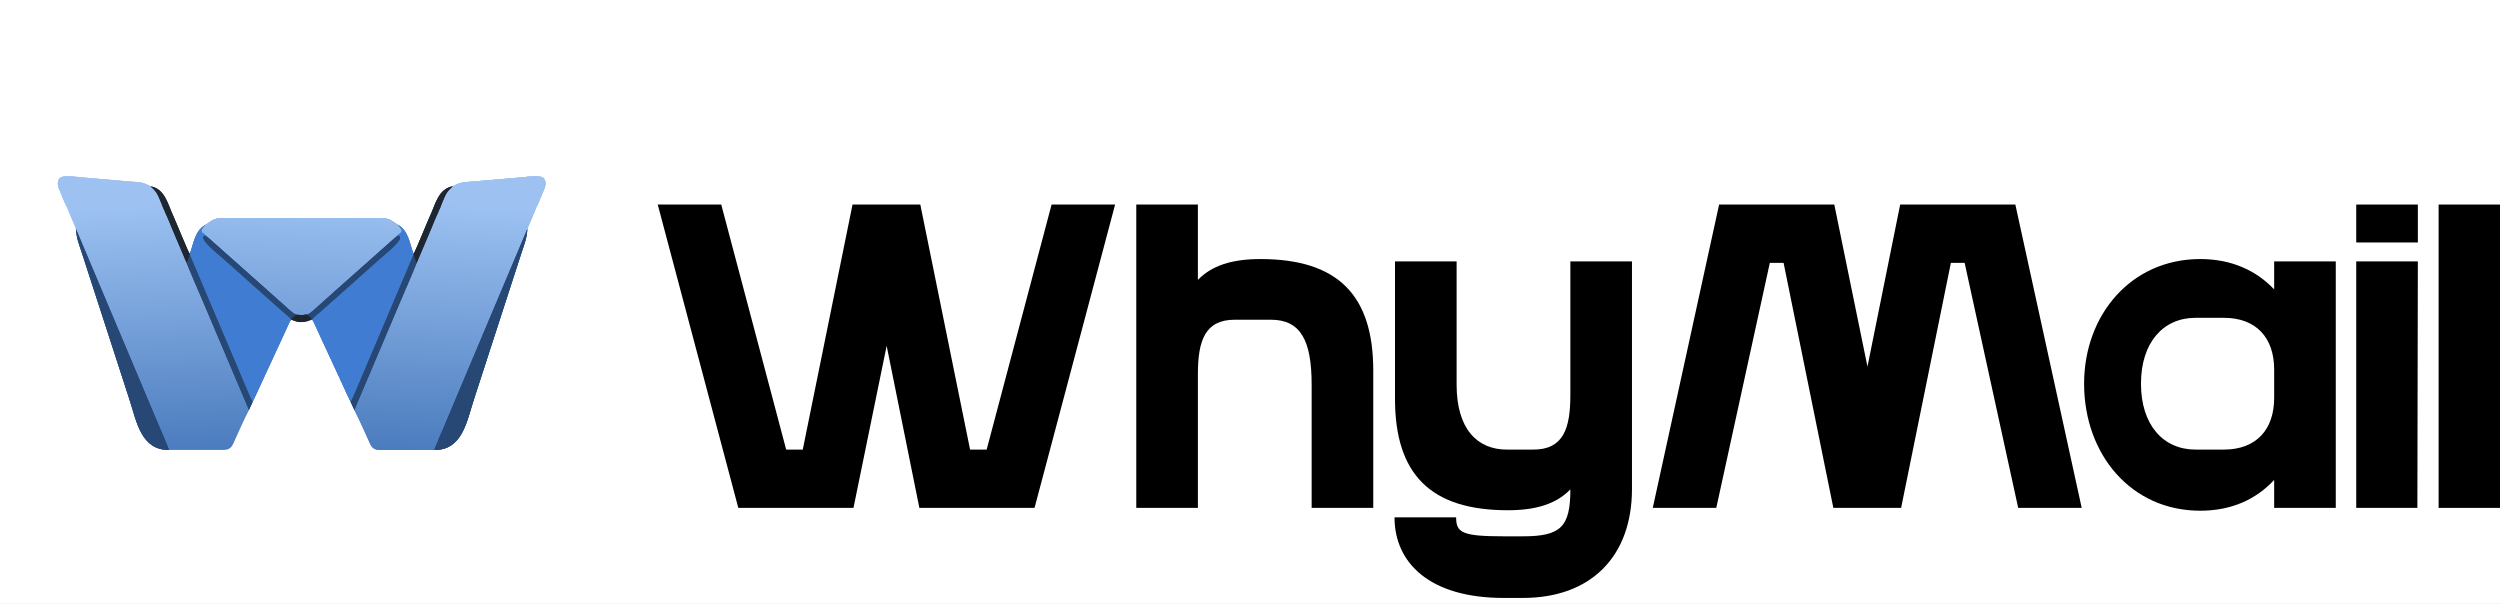
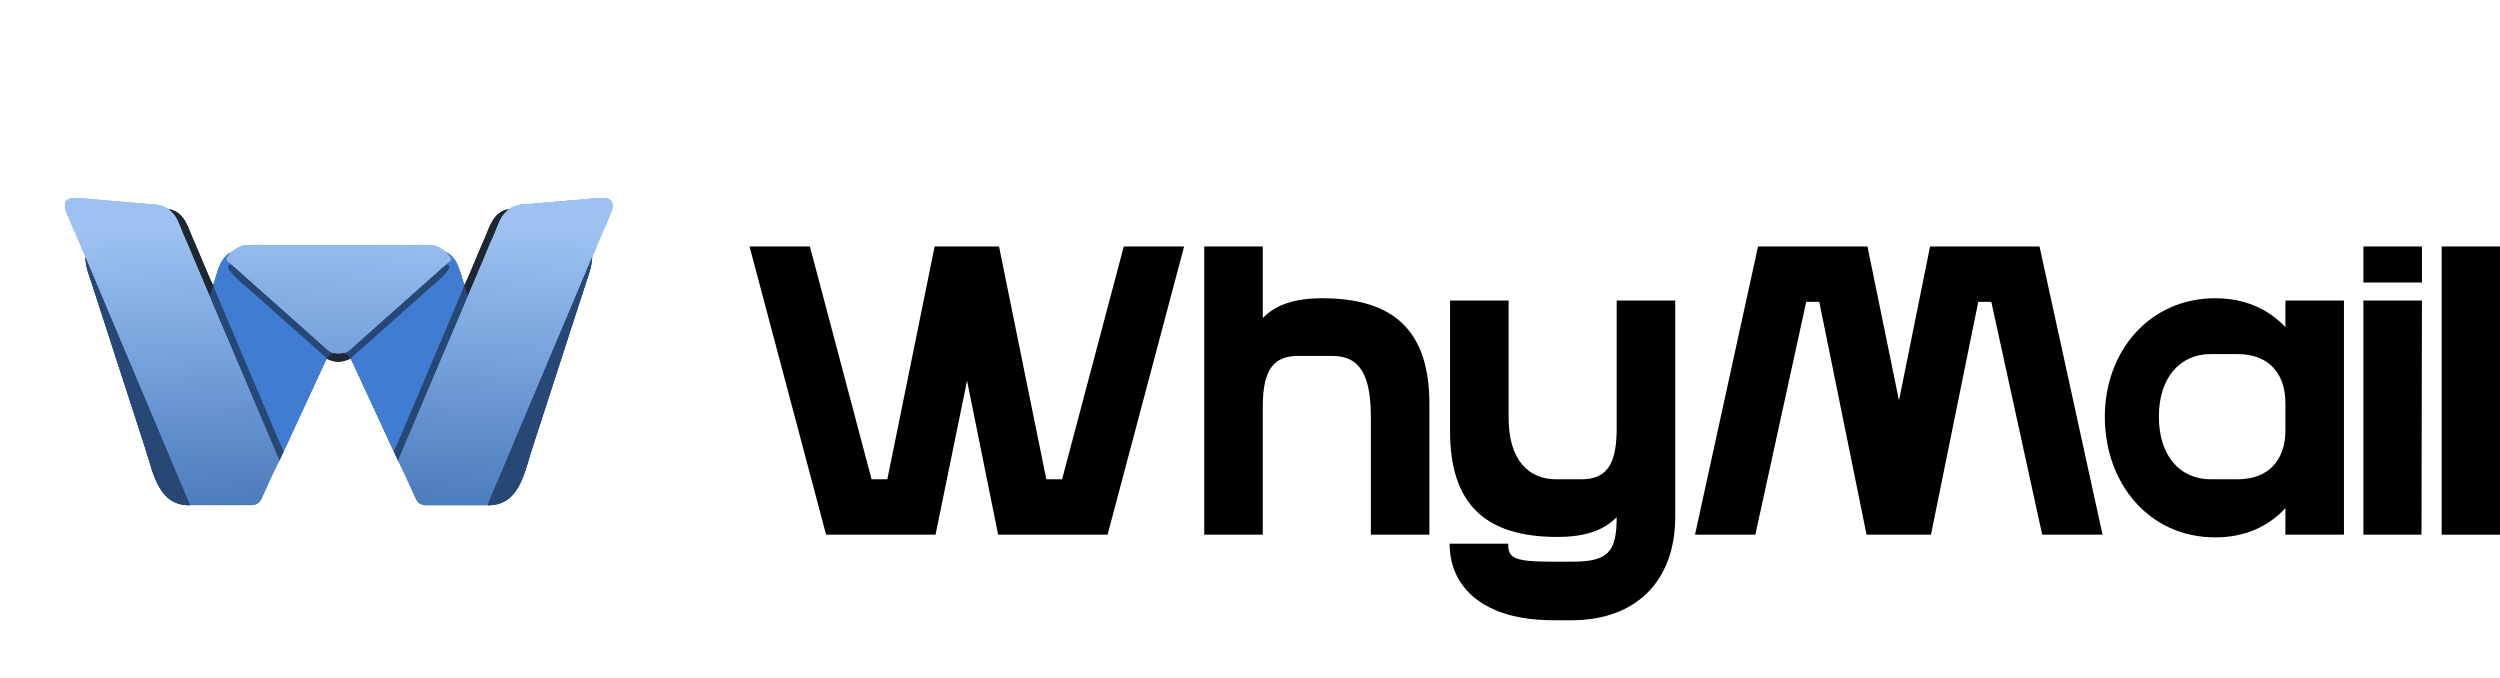
- <svg xmlns="http://www.w3.org/2000/svg" version="1.1" viewBox="0 0 16973.0 4096" preserveAspectRatio="xMidYMid meet">
+ <svg xmlns="http://www.w3.org/2000/svg" version="1.1" viewBox="0 0 15115.0 4096" preserveAspectRatio="xMidYMid meet">
  <defs>
    <linearGradient id="GradientLeft" gradientUnits="userSpaceOnUse" x1="1119.25" y1="3069.7" x2="1035.57" y2="1377.54">
      <stop offset="0" stop-opacity="1" stop-color="rgb(75,124,190)" />
      <stop offset="1" stop-opacity="1" stop-color="rgb(157,194,242)" />
    </linearGradient>
    <linearGradient id="GradientRight" gradientUnits="userSpaceOnUse" x1="2976.75" y1="3069.7" x2="3060.43" y2="1377.54">
      <stop offset="0" stop-opacity="1" stop-color="rgb(75,124,190)" />
      <stop offset="1" stop-opacity="1" stop-color="rgb(157,194,242)" />
    </linearGradient>
    <linearGradient spreadMethod="pad" y2="30%" x2="-10%" y1="120%" x1="30%" id="3d_gradient2-logo-62837c08-d80a-4258-9eda-4a3432ba0b72">
      <stop id="stop268126" stop-opacity="1" stop-color="#ffffff" offset="0%" />
      <stop id="stop268128" stop-opacity="1" stop-color="#000000" offset="100%" />
    </linearGradient>
    <linearGradient gradientTransform="rotate(-30)" spreadMethod="pad" y2="30%" x2="-10%" y1="120%" x1="30%" id="3d_gradient3-logo-62837c08-d80a-4258-9eda-4a3432ba0b72">
      <stop id="stop268131" stop-opacity="1" stop-color="#ffffff" offset="0%" />
      <stop id="stop268133" stop-opacity="1" stop-color="#cccccc" offset="50%" />
      <stop id="stop268135" stop-opacity="1" stop-color="#000000" offset="100%" />
    </linearGradient>
  </defs>
  <rect width="100%" height="100%" fill="white" />
  <g id="icon-part">
    <path fill="url(#GradientLeft)" d="M 452.595 1402.55 C 433.746 1367.31 419.723 1324.24 402.947 1287.89 C 387.692 1257.86 384.398 1207.12 427.477 1199.51 C 467.974 1192.36 528.095 1201.88 570.116 1205.59 L 756.086 1221.57 L 887.936 1232.8 C 950.519 1238.14 965.206 1234.08 1021.69 1264.85 C 1122.06 1281.99 1140.81 1392.65 1177.29 1468.23 C 1190.33 1495.25 1280.52 1719.46 1287.8 1722.23 L 1289.46 1721.79 C 1316.34 1646.14 1324.11 1563.78 1397.96 1524.42 C 1464.15 1476.59 1467.56 1482.6 1548.03 1482.55 L 1669.8 1482.39 L 2085.37 1481.81 L 2451.78 1481.27 L 2545.98 1480.93 C 2625.68 1480.45 2634.99 1479.54 2699.86 1531.1 C 2710.44 1543.34 2733.55 1563.85 2719.04 1578.89 C 2717.95 1579.18 2703.28 1581.83 2703.96 1580.94 C 2697.36 1589.6 2667.57 1613.38 2663.49 1620.82 C 2532.06 1735.07 2401.18 1853.46 2271.08 1969.4 L 2158.34 2069.88 C 2138.29 2087.78 2098.14 2127.96 2075.16 2135.36 C 2056.5 2139.79 2046.25 2140.76 2026.88 2139.95 C 1993.87 2140.14 1997.9 2150.93 1976.17 2167.56 L 1975.94 2169.57 C 1965.82 2185.2 1953.74 2213.24 1945.6 2230.91 L 1900.25 2329.32 L 1778.36 2592.3 C 1757.96 2636.31 1736.53 2685.27 1715.13 2728.44 C 1707.98 2746.31 1695.11 2768.41 1689.5 2785.04 C 1654.183 2854.153 1616.387 2939.581 1581.953 3015.382 Q 1564.070 3054.470 1521.085 3054.478 L 1147.890 3054.550 C 957.932 3057.73 927.088 2861.13 880.78 2718.37 L 756.959 2336.79 L 605.064 1868.88 L 557.97 1723.79 C 536.9 1658.9 519.911 1621.94 515.339 1553.65 L 474.27 1456.84 C 468.675 1443.62 455.926 1415.43 452.595 1402.55 z" />
    <path fill="url(#GradientLeft)" d="M 1397.96 1524.42 C 1464.15 1476.59 1467.56 1482.6 1548.03 1482.55 L 1669.8 1482.39 L 2085.37 1481.81 L 2451.78 1481.27 L 2545.98 1480.93 C 2625.68 1480.45 2634.99 1479.54 2699.86 1531.1 C 2710.44 1543.34 2733.55 1563.85 2719.04 1578.89 C 2717.95 1579.18 2703.28 1581.83 2703.96 1580.94 C 2697.36 1589.6 2667.57 1613.38 2663.49 1620.82 C 2532.06 1735.07 2401.18 1853.46 2271.08 1969.4 L 2158.34 2069.88 C 2138.29 2087.78 2098.14 2127.96 2075.16 2135.36 C 2056.5 2139.79 2046.25 2140.76 2026.88 2139.95 C 2018.39 2136.02 2001.6 2134.02 1992.18 2126.94 C 1969.65 2110.01 1947.89 2089.38 1926.82 2070.5 L 1814.78 1970.42 L 1417.84 1617.56 C 1375.41 1569.07 1341.99 1583.09 1397.96 1524.42 z" />
    <path fill="url(#GradientLeft)" d="M 1397.96 1524.42 C 1464.15 1476.59 1467.56 1482.6 1548.03 1482.55 L 1669.8 1482.39 L 2085.37 1481.81 L 2451.78 1481.27 L 2545.98 1480.93 C 2625.68 1480.45 2634.99 1479.54 2699.86 1531.1 C 2710.44 1543.34 2733.55 1563.85 2719.04 1578.89 C 2717.95 1579.18 2703.28 1581.83 2703.96 1580.94 C 2697.36 1589.6 2667.57 1613.38 2663.49 1620.82 C 2532.06 1735.07 2401.18 1853.46 2271.08 1969.4 L 2158.34 2069.88 C 2138.29 2087.78 2098.14 2127.96 2075.16 2135.36 C 2056.5 2139.79 2046.25 2140.76 2026.88 2139.95 C 2018.39 2136.02 2001.6 2134.02 1992.18 2126.94 C 1969.65 2110.01 1947.89 2089.38 1926.82 2070.5 L 1814.78 1970.42 L 1417.84 1617.56 C 1375.41 1569.07 1341.99 1583.09 1397.96 1524.42 z" />
    <path fill="rgb(65,124,211)" d="M 1289.46 1721.79 C 1316.34 1646.14 1324.11 1563.78 1397.96 1524.42 C 1341.99 1583.09 1375.41 1569.07 1417.84 1617.56 L 1814.78 1970.42 L 1926.82 2070.5 C 1947.89 2089.38 1969.65 2110.01 1992.18 2126.94 C 2001.6 2134.02 2018.39 2136.02 2026.88 2139.95 C 1993.87 2140.14 1997.9 2150.93 1976.17 2167.56 L 1975.94 2169.57 C 1965.82 2185.2 1953.74 2213.24 1945.6 2230.91 L 1900.25 2329.32 L 1778.36 2592.3 C 1757.96 2636.31 1736.53 2685.27 1715.13 2728.44 C 1707.6 2722.85 1617.16 2504.73 1607.02 2480.83 L 1398.98 1990.28 C 1363.9 1907.57 1328.63 1824.78 1293.78 1741.98 C 1290.34 1733.81 1289.23 1730.69 1289.46 1721.79 z" />
    <path fill="rgb(65,124,211)" d="M 1289.46 1721.79 C 1316.34 1646.14 1324.11 1563.78 1397.96 1524.42 C 1341.99 1583.09 1375.41 1569.07 1417.84 1617.56 L 1814.78 1970.42 L 1926.82 2070.5 C 1947.89 2089.38 1969.65 2110.01 1992.18 2126.94 C 2001.6 2134.02 2018.39 2136.02 2026.88 2139.95 C 1993.87 2140.14 1997.9 2150.93 1976.17 2167.56 L 1975.94 2169.57 C 1965.82 2185.2 1953.74 2213.24 1945.6 2230.91 L 1900.25 2329.32 L 1778.36 2592.3 C 1757.96 2636.31 1736.53 2685.27 1715.13 2728.44 C 1707.6 2722.85 1617.16 2504.73 1607.02 2480.83 L 1398.98 1990.28 C 1363.9 1907.57 1328.63 1824.78 1293.78 1741.98 C 1290.34 1733.81 1289.23 1730.69 1289.46 1721.79 z" />
    <path fill="rgb(39,71,117)" d="M 1976.17 2167.56 C 1972.79 2159.45 1928.79 2123.33 1918.4 2114.16 C 1779.07 1991.26 1640.47 1867.33 1501.75 1743.73 C 1488.41 1731.85 1338.99 1615.08 1390.59 1600.44 C 1397.64 1601.54 1409.45 1613.17 1417.84 1617.56 L 1814.78 1970.42 L 1926.82 2070.5 C 1947.89 2089.38 1969.65 2110.01 1992.18 2126.94 C 2001.6 2134.02 2018.39 2136.02 2026.88 2139.95 C 1993.87 2140.14 1997.9 2150.93 1976.17 2167.56 z" />
    <path fill="rgb(39,71,117)" d="M 1976.17 2167.56 C 1972.79 2159.45 1928.79 2123.33 1918.4 2114.16 C 1779.07 1991.26 1640.47 1867.33 1501.75 1743.73 C 1488.41 1731.85 1338.99 1615.08 1390.59 1600.44 C 1397.64 1601.54 1409.45 1613.17 1417.84 1617.56 L 1814.78 1970.42 L 1926.82 2070.5 C 1947.89 2089.38 1969.65 2110.01 1992.18 2126.94 C 2001.6 2134.02 2018.39 2136.02 2026.88 2139.95 C 1993.87 2140.14 1997.9 2150.93 1976.17 2167.56 z" />
    <path fill="url(#GradientLeft)" d="M 452.595 1402.55 C 433.746 1367.31 419.723 1324.24 402.947 1287.89 C 387.692 1257.86 384.398 1207.12 427.477 1199.51 C 467.974 1192.36 528.095 1201.88 570.116 1205.59 L 756.086 1221.57 L 887.936 1232.8 C 950.519 1238.14 965.206 1234.08 1021.69 1264.85 C 1064.08 1302.03 1070.45 1319.6 1092.25 1371.91 C 1094.75 1377.92 1104.45 1401.05 1105.27 1405.56 C 1103.75 1418.15 1110.82 1425.22 1108.09 1431.85 C 1089.81 1431.63 1079.38 1429.84 1061.4 1427.77 L 1057.78 1429.56 L 1058.71 1428.03 C 1057.7 1432.69 1058.32 1430.8 1062 1437.09 L 1060.94 1440.13 C 1052.86 1443.13 1026.59 1441.15 1017.03 1440.51 L 1017.16 1436.48 C 1020.75 1433.75 1023.13 1431.68 1026.49 1428.65 L 1025.42 1424.8 C 1017.07 1420.46 1022.2 1425.04 1018.18 1425.36 C 1006.9 1426.25 988.444 1422.39 978.218 1426.73 L 975.827 1424.39 C 972.582 1426.32 973.904 1424.87 972.62 1429.33 C 978.024 1432.57 997.338 1433.96 1005.89 1435.74 L 1007.61 1438.51 C 1003.06 1441.54 987.229 1439.06 980.957 1438.48 C 963.623 1436.85 974.634 1432.43 968.173 1423.95 L 965.314 1431.26 L 963.57 1426.44 C 947.788 1415.21 888.005 1422.29 865.761 1419.31 L 863.876 1414.54 C 858.657 1413.39 800.159 1413.21 796.861 1414.88 C 797.734 1419.23 797.756 1419.56 797.672 1424 C 789.229 1430.49 734.134 1425.12 721.682 1423.25 C 713.759 1422.05 707.027 1423.45 698.704 1421.51 L 696.852 1418.49 C 704.368 1416.04 739.882 1418.53 754.101 1416.73 L 755.702 1413.4 C 747.105 1403.47 726.112 1411.36 716.176 1410.2 C 694.693 1407.7 681.514 1402.04 659.279 1406.68 L 658.072 1408.81 C 668.393 1416.85 676.73 1409.11 686.562 1416.09 L 686.571 1420.37 C 673.022 1424.05 655.594 1418.66 642.061 1418.39 C 603.259 1417.74 565.901 1414.76 527.14 1411.34 C 505.981 1409.47 479.122 1414.61 458.75 1405.11 C 455.583 1403.64 457.618 1403.58 452.595 1402.55 z" />
    <path fill="url(#GradientLeft)" d="M 452.595 1402.55 C 433.746 1367.31 419.723 1324.24 402.947 1287.89 C 387.692 1257.86 384.398 1207.12 427.477 1199.51 C 467.974 1192.36 528.095 1201.88 570.116 1205.59 L 756.086 1221.57 L 887.936 1232.8 C 950.519 1238.14 965.206 1234.08 1021.69 1264.85 C 1064.08 1302.03 1070.45 1319.6 1092.25 1371.91 C 1094.75 1377.92 1104.45 1401.05 1105.27 1405.56 C 1103.75 1418.15 1110.82 1425.22 1108.09 1431.85 C 1089.81 1431.63 1079.38 1429.84 1061.4 1427.77 L 1057.78 1429.56 L 1058.71 1428.03 C 1057.7 1432.69 1058.32 1430.8 1062 1437.09 L 1060.94 1440.13 C 1052.86 1443.13 1026.59 1441.15 1017.03 1440.51 L 1017.16 1436.48 C 1020.75 1433.75 1023.13 1431.68 1026.49 1428.65 L 1025.42 1424.8 C 1017.07 1420.46 1022.2 1425.04 1018.18 1425.36 C 1006.9 1426.25 988.444 1422.39 978.218 1426.73 L 975.827 1424.39 C 972.582 1426.32 973.904 1424.87 972.62 1429.33 C 978.024 1432.57 997.338 1433.96 1005.89 1435.74 L 1007.61 1438.51 C 1003.06 1441.54 987.229 1439.06 980.957 1438.48 C 963.623 1436.85 974.634 1432.43 968.173 1423.95 L 965.314 1431.26 L 963.57 1426.44 C 947.788 1415.21 888.005 1422.29 865.761 1419.31 L 863.876 1414.54 C 858.657 1413.39 800.159 1413.21 796.861 1414.88 C 797.734 1419.23 797.756 1419.56 797.672 1424 C 789.229 1430.49 734.134 1425.12 721.682 1423.25 C 713.759 1422.05 707.027 1423.45 698.704 1421.51 L 696.852 1418.49 C 704.368 1416.04 739.882 1418.53 754.101 1416.73 L 755.702 1413.4 C 747.105 1403.47 726.112 1411.36 716.176 1410.2 C 694.693 1407.7 681.514 1402.04 659.279 1406.68 L 658.072 1408.81 C 668.393 1416.85 676.73 1409.11 686.562 1416.09 L 686.571 1420.37 C 673.022 1424.05 655.594 1418.66 642.061 1418.39 C 603.259 1417.74 565.901 1414.76 527.14 1411.34 C 505.981 1409.47 479.122 1414.61 458.75 1405.11 C 455.583 1403.64 457.618 1403.58 452.595 1402.55 z" />
    <path fill="rgb(39,71,117)" d="M 515.339 1553.65 L 926.824 2529.38 L 1073.26 2876.93 C 1097.21 2933.78 1125.81 2997.45 1147.89 3054.55 C 957.932 3057.73 927.088 2861.13 880.78 2718.37 L 756.959 2336.79 L 605.064 1868.88 L 557.97 1723.79 C 536.9 1658.9 519.911 1621.94 515.339 1553.65 z" />
    <path fill="rgb(39,71,117)" d="M 515.339 1553.65 L 926.824 2529.38 L 1073.26 2876.93 C 1097.21 2933.78 1125.81 2997.45 1147.89 3054.55 C 957.932 3057.73 927.088 2861.13 880.78 2718.37 L 756.959 2336.79 L 605.064 1868.88 L 557.97 1723.79 C 536.9 1658.9 519.911 1621.94 515.339 1553.65 z" />
    <path fill="rgb(39,71,117)" d="M 1287.8 1722.23 L 1289.46 1721.79 C 1289.23 1730.69 1290.34 1733.81 1293.78 1741.98 C 1328.63 1824.78 1363.9 1907.57 1398.98 1990.28 L 1607.02 2480.83 C 1617.16 2504.73 1707.6 2722.85 1715.13 2728.44 C 1707.98 2746.31 1695.11 2768.41 1689.5 2785.04 C 1687.67 2773.75 1664.74 2722.24 1659.25 2709.38 L 1593.02 2553.68 L 1377.9 2046.66 C 1341.45 1960.77 1301.16 1870.6 1266.86 1784.44 C 1273.82 1775.84 1285.9 1733.96 1287.8 1722.23 z" />
    <path fill="rgb(39,71,117)" d="M 1287.8 1722.23 L 1289.46 1721.79 C 1289.23 1730.69 1290.34 1733.81 1293.78 1741.98 C 1328.63 1824.78 1363.9 1907.57 1398.98 1990.28 L 1607.02 2480.83 C 1617.16 2504.73 1707.6 2722.85 1715.13 2728.44 C 1707.98 2746.31 1695.11 2768.41 1689.5 2785.04 C 1687.67 2773.75 1664.74 2722.24 1659.25 2709.38 L 1593.02 2553.68 L 1377.9 2046.66 C 1341.45 1960.77 1301.16 1870.6 1266.86 1784.44 C 1273.82 1775.84 1285.9 1733.96 1287.8 1722.23 z" />
    <path fill="rgb(30,39,49)" d="M 1021.69 1264.85 C 1122.06 1281.99 1140.81 1392.65 1177.29 1468.23 C 1190.33 1495.25 1280.52 1719.46 1287.8 1722.23 C 1285.9 1733.96 1273.82 1775.84 1266.86 1784.44 L 1172.65 1562.65 C 1157.6 1527.08 1137.86 1475.3 1121.17 1442.61 L 1118.47 1434.34 C 1114.31 1424.64 1109.9 1415.04 1105.27 1405.56 C 1104.45 1401.05 1094.75 1377.92 1092.25 1371.91 C 1070.45 1319.6 1064.08 1302.03 1021.69 1264.85 z" />
    <path fill="rgb(30,39,49)" d="M 1021.69 1264.85 C 1122.06 1281.99 1140.81 1392.65 1177.29 1468.23 C 1190.33 1495.25 1280.52 1719.46 1287.8 1722.23 C 1285.9 1733.96 1273.82 1775.84 1266.86 1784.44 L 1172.65 1562.65 C 1157.6 1527.08 1137.86 1475.3 1121.17 1442.61 L 1118.47 1434.34 C 1114.31 1424.64 1109.9 1415.04 1105.27 1405.56 C 1104.45 1401.05 1094.75 1377.92 1092.25 1371.91 C 1070.45 1319.6 1064.08 1302.03 1021.69 1264.85 z" />
    <path fill="url(#GradientRight)" d="M 3643.405 1402.55 C 3662.254 1367.31 3676.277 1324.24 3693.053 1287.89 C 3708.308 1257.86 3711.602 1207.12 3668.523 1199.51 C 3628.026 1192.36 3567.905 1201.88 3525.884 1205.59 L 3339.914 1221.57 L 3208.064 1232.8 C 3145.481 1238.14 3130.794 1234.08 3074.31 1264.85 C 2973.94 1281.99 2955.19 1392.65 2918.71 1468.23 C 2905.67 1495.25 2815.48 1719.46 2808.2 1722.23 L 2806.54 1721.79 C 2779.66 1646.14 2771.89 1563.78 2698.04 1524.42 C 2631.85 1476.59 2628.44 1482.6 2547.97 1482.55 L 2426.2 1482.39 L 2010.63 1481.81 L 1644.22 1481.27 L 1550.02 1480.93 C 1470.32 1480.45 1461.01 1479.54 1396.14 1531.1 C 1385.56 1543.34 1362.45 1563.85 1376.96 1578.89 C 1378.05 1579.18 1392.72 1581.83 1392.04 1580.94 C 1398.64 1589.6 1428.43 1613.38 1432.51 1620.82 C 1563.94 1735.07 1694.82 1853.46 1824.92 1969.4 L 1937.66 2069.88 C 1957.71 2087.78 1997.86 2127.96 2020.84 2135.36 C 2039.5 2139.79 2049.75 2140.76 2069.12 2139.95 C 2102.13 2140.14 2098.1 2150.93 2119.83 2167.56 L 2120.06 2169.57 C 2130.18 2185.2 2142.26 2213.24 2150.4 2230.91 L 2195.75 2329.32 L 2317.64 2592.3 C 2338.04 2636.31 2359.47 2685.27 2380.87 2728.44 C 2388.02 2746.31 2400.89 2768.41 2406.5 2785.04 C 2441.818 2854.153 2479.613 2939.581 2514.047 3015.382 Q 2531.930 3054.470 2574.915 3054.478 L 2948.110 3054.550 C 3138.068 3057.73 3168.912 2861.13 3215.22 2718.37 L 3339.041 2336.79 L 3490.936 1868.88 L 3538.03 1723.79 C 3559.1 1658.9 3576.089 1621.94 3580.661 1553.65 L 3621.73 1456.84 C 3627.325 1443.62 3640.074 1415.43 3643.405 1402.55 z" />
    <path fill="url(#GradientRight)" d="M 3643.405 1402.55 C 3662.254 1367.31 3676.277 1324.24 3693.053 1287.89 C 3708.308 1257.86 3711.602 1207.12 3668.523 1199.51 C 3628.026 1192.36 3567.905 1201.88 3525.884 1205.59 L 3339.914 1221.57 L 3208.064 1232.8 C 3145.481 1238.14 3130.794 1234.08 3074.31 1264.85 C 2973.94 1281.99 2955.19 1392.65 2918.71 1468.23 C 2905.67 1495.25 2815.48 1719.46 2808.2 1722.23 L 2806.54 1721.79 C 2779.66 1646.14 2771.89 1563.78 2698.04 1524.42 C 2631.85 1476.59 2628.44 1482.6 2547.97 1482.55 L 2426.2 1482.39 L 2010.63 1481.81 L 1644.22 1481.27 L 1550.02 1480.93 C 1470.32 1480.45 1461.01 1479.54 1396.14 1531.1 C 1385.56 1543.34 1362.45 1563.85 1376.96 1578.89 C 1378.05 1579.18 1392.72 1581.83 1392.04 1580.94 C 1398.64 1589.6 1428.43 1613.38 1432.51 1620.82 C 1563.94 1735.07 1694.82 1853.46 1824.92 1969.4 L 1937.66 2069.88 C 1957.71 2087.78 1997.86 2127.96 2020.84 2135.36 C 2039.5 2139.79 2049.75 2140.76 2069.12 2139.95 C 2102.13 2140.14 2098.1 2150.93 2119.83 2167.56 L 2120.06 2169.57 C 2130.18 2185.2 2142.26 2213.24 2150.4 2230.91 L 2195.75 2329.32 L 2317.64 2592.3 C 2338.04 2636.31 2359.47 2685.27 2380.87 2728.44 C 2388.02 2746.31 2400.89 2768.41 2406.5 2785.04 C 2441.818 2854.153 2479.613 2939.581 2514.047 3015.382 Q 2531.930 3054.470 2574.915 3054.478 L 2948.110 3054.550 C 3138.068 3057.73 3168.912 2861.13 3215.22 2718.37 L 3339.041 2336.79 L 3490.936 1868.88 L 3538.03 1723.79 C 3559.1 1658.9 3576.089 1621.94 3580.661 1553.65 L 3621.73 1456.84 C 3627.325 1443.62 3640.074 1415.43 3643.405 1402.55 z" />
    <path fill="url(#GradientRight)" d="M 2698.04 1524.42 C 2631.85 1476.59 2628.44 1482.6 2547.97 1482.55 L 2426.2 1482.39 L 2010.63 1481.81 L 1644.22 1481.27 L 1550.02 1480.93 C 1470.32 1480.45 1461.01 1479.54 1396.14 1531.1 C 1385.56 1543.34 1362.45 1563.85 1376.96 1578.89 C 1378.05 1579.18 1392.72 1581.83 1392.04 1580.94 C 1398.64 1589.6 1428.43 1613.38 1432.51 1620.82 C 1563.94 1735.07 1694.82 1853.46 1824.92 1969.4 L 1937.66 2069.88 C 1957.71 2087.78 1997.86 2127.96 2020.84 2135.36 C 2039.5 2139.79 2049.75 2140.76 2069.12 2139.95 C 2077.61 2136.02 2094.4 2134.02 2103.82 2126.94 C 2126.35 2110.01 2148.11 2089.38 2169.18 2070.5 L 2281.22 1970.42 L 2678.16 1617.56 C 2720.59 1569.07 2754.01 1583.09 2698.04 1524.42 z" />
    <path fill="url(#GradientRight)" d="M 2698.04 1524.42 C 2631.85 1476.59 2628.44 1482.6 2547.97 1482.55 L 2426.2 1482.39 L 2010.63 1481.81 L 1644.22 1481.27 L 1550.02 1480.93 C 1470.32 1480.45 1461.01 1479.54 1396.14 1531.1 C 1385.56 1543.34 1362.45 1563.85 1376.96 1578.89 C 1378.05 1579.18 1392.72 1581.83 1392.04 1580.94 C 1398.64 1589.6 1428.43 1613.38 1432.51 1620.82 C 1563.94 1735.07 1694.82 1853.46 1824.92 1969.4 L 1937.66 2069.88 C 1957.71 2087.78 1997.86 2127.96 2020.84 2135.36 C 2039.5 2139.79 2049.75 2140.76 2069.12 2139.95 C 2077.61 2136.02 2094.4 2134.02 2103.82 2126.94 C 2126.35 2110.01 2148.11 2089.38 2169.18 2070.5 L 2281.22 1970.42 L 2678.16 1617.56 C 2720.59 1569.07 2754.01 1583.09 2698.04 1524.42 z" />
    <path fill="rgb(65,124,211)" d="M 2806.54 1721.79 C 2779.66 1646.14 2771.89 1563.78 2698.04 1524.42 C 2754.01 1583.09 2720.59 1569.07 2678.16 1617.56 L 2281.22 1970.42 L 2169.18 2070.5 C 2148.11 2089.38 2126.35 2110.01 2103.82 2126.94 C 2094.4 2134.02 2077.61 2136.02 2069.12 2139.95 C 2102.13 2140.14 2098.1 2150.93 2119.83 2167.56 L 2120.06 2169.57 C 2130.18 2185.2 2142.26 2213.24 2150.4 2230.91 L 2195.75 2329.32 L 2317.64 2592.3 C 2338.04 2636.31 2359.47 2685.27 2380.87 2728.44 C 2388.4 2722.85 2478.84 2504.73 2488.98 2480.83 L 2697.02 1990.28 C 2732.1 1907.57 2767.37 1824.78 2802.22 1741.98 C 2805.66 1733.81 2806.77 1730.69 2806.54 1721.79 z" />
    <path fill="rgb(65,124,211)" d="M 2806.54 1721.79 C 2779.66 1646.14 2771.89 1563.78 2698.04 1524.42 C 2754.01 1583.09 2720.59 1569.07 2678.16 1617.56 L 2281.22 1970.42 L 2169.18 2070.5 C 2148.11 2089.38 2126.35 2110.01 2103.82 2126.94 C 2094.4 2134.02 2077.61 2136.02 2069.12 2139.95 C 2102.13 2140.14 2098.1 2150.93 2119.83 2167.56 L 2120.06 2169.57 C 2130.18 2185.2 2142.26 2213.24 2150.4 2230.91 L 2195.75 2329.32 L 2317.64 2592.3 C 2338.04 2636.31 2359.47 2685.27 2380.87 2728.44 C 2388.4 2722.85 2478.84 2504.73 2488.98 2480.83 L 2697.02 1990.28 C 2732.1 1907.57 2767.37 1824.78 2802.22 1741.98 C 2805.66 1733.81 2806.77 1730.69 2806.54 1721.79 z" />
    <path fill="rgb(39,71,117)" d="M 2119.83 2167.56 C 2123.21 2159.45 2167.21 2123.33 2177.6 2114.16 C 2316.93 1991.26 2455.53 1867.33 2594.25 1743.73 C 2607.59 1731.85 2757.01 1615.08 2705.41 1600.44 C 2698.36 1601.54 2686.55 1613.17 2678.16 1617.56 L 2281.22 1970.42 L 2169.18 2070.5 C 2148.11 2089.38 2126.35 2110.01 2103.82 2126.94 C 2094.4 2134.02 2077.61 2136.02 2069.12 2139.95 C 2102.13 2140.14 2098.1 2150.93 2119.83 2167.56 z" />
    <path fill="rgb(39,71,117)" d="M 2119.83 2167.56 C 2123.21 2159.45 2167.21 2123.33 2177.6 2114.16 C 2316.93 1991.26 2455.53 1867.33 2594.25 1743.73 C 2607.59 1731.85 2757.01 1615.08 2705.41 1600.44 C 2698.36 1601.54 2686.55 1613.17 2678.16 1617.56 L 2281.22 1970.42 L 2169.18 2070.5 C 2148.11 2089.38 2126.35 2110.01 2103.82 2126.94 C 2094.4 2134.02 2077.61 2136.02 2069.12 2139.95 C 2102.13 2140.14 2098.1 2150.93 2119.83 2167.56 z" />
    <path fill="url(#GradientRight)" d="M 3643.405 1402.55 C 3662.254 1367.31 3676.277 1324.24 3693.053 1287.89 C 3708.308 1257.86 3711.602 1207.12 3668.523 1199.51 C 3628.026 1192.36 3567.905 1201.88 3525.884 1205.59 L 3339.914 1221.57 L 3208.064 1232.8 C 3145.481 1238.14 3130.794 1234.08 3074.31 1264.85 C 3031.92 1302.03 3025.55 1319.6 3003.75 1371.91 C 3001.25 1377.92 2991.55 1401.05 2990.73 1405.56 C 2992.25 1418.15 2985.18 1425.22 2987.91 1431.85 C 3006.19 1431.63 3016.62 1429.84 3034.6 1427.77 L 3038.22 1429.56 L 3037.29 1428.03 C 3038.3 1432.69 3037.68 1430.8 3034.0 1437.09 L 3035.06 1440.13 C 3043.14 1443.13 3069.41 1441.15 3078.97 1440.51 L 3078.84 1436.48 C 3075.25 1433.75 3072.87 1431.68 3069.51 1428.65 L 3070.58 1424.8 C 3078.93 1420.46 3073.8 1425.04 3077.82 1425.36 C 3089.1 1426.25 3107.556 1422.39 3117.782 1426.73 L 3120.173 1424.39 C 3123.418 1426.32 3122.096 1424.87 3123.38 1429.33 C 3117.976 1432.57 3098.662 1433.96 3090.11 1435.74 L 3088.39 1438.51 C 3092.94 1441.54 3108.771 1439.06 3115.043 1438.48 C 3132.377 1436.85 3121.366 1432.43 3127.827 1423.95 L 3130.686 1431.26 L 3132.43 1426.44 C 3148.212 1415.21 3207.995 1422.29 3230.239 1419.31 L 3232.124 1414.54 C 3237.343 1413.39 3295.841 1413.21 3299.139 1414.88 C 3298.266 1419.23 3298.244 1419.56 3298.328 1424.0 C 3306.771 1430.49 3361.866 1425.12 3374.318 1423.25 C 3382.241 1422.05 3388.973 1423.45 3397.296 1421.51 L 3399.148 1418.49 C 3391.632 1416.04 3356.118 1418.53 3341.899 1416.73 L 3340.298 1413.4 C 3348.895 1403.47 3369.888 1411.36 3379.824 1410.2 C 3401.307 1407.7 3414.486 1402.04 3436.721 1406.68 L 3437.928 1408.81 C 3427.607 1416.85 3419.27 1409.11 3409.438 1416.09 L 3409.429 1420.37 C 3422.978 1424.05 3440.406 1418.66 3453.939 1418.39 C 3492.741 1417.74 3530.099 1414.76 3568.86 1411.34 C 3590.019 1409.47 3616.878 1414.61 3637.25 1405.11 C 3640.417 1403.64 3638.382 1403.58 3643.405 1402.55 z" />
    <path fill="url(#GradientRight)" d="M 3643.405 1402.55 C 3662.254 1367.31 3676.277 1324.24 3693.053 1287.89 C 3708.308 1257.86 3711.602 1207.12 3668.523 1199.51 C 3628.026 1192.36 3567.905 1201.88 3525.884 1205.59 L 3339.914 1221.57 L 3208.064 1232.8 C 3145.481 1238.14 3130.794 1234.08 3074.31 1264.85 C 3031.92 1302.03 3025.55 1319.6 3003.75 1371.91 C 3001.25 1377.92 2991.55 1401.05 2990.73 1405.56 C 2992.25 1418.15 2985.18 1425.22 2987.91 1431.85 C 3006.19 1431.63 3016.62 1429.84 3034.6 1427.77 L 3038.22 1429.56 L 3037.29 1428.03 C 3038.3 1432.69 3037.68 1430.8 3034.0 1437.09 L 3035.06 1440.13 C 3043.14 1443.13 3069.41 1441.15 3078.97 1440.51 L 3078.84 1436.48 C 3075.25 1433.75 3072.87 1431.68 3069.51 1428.65 L 3070.58 1424.8 C 3078.93 1420.46 3073.8 1425.04 3077.82 1425.36 C 3089.1 1426.25 3107.556 1422.39 3117.782 1426.73 L 3120.173 1424.39 C 3123.418 1426.32 3122.096 1424.87 3123.38 1429.33 C 3117.976 1432.57 3098.662 1433.96 3090.11 1435.74 L 3088.39 1438.51 C 3092.94 1441.54 3108.771 1439.06 3115.043 1438.48 C 3132.377 1436.85 3121.366 1432.43 3127.827 1423.95 L 3130.686 1431.26 L 3132.43 1426.44 C 3148.212 1415.21 3207.995 1422.29 3230.239 1419.31 L 3232.124 1414.54 C 3237.343 1413.39 3295.841 1413.21 3299.139 1414.88 C 3298.266 1419.23 3298.244 1419.56 3298.328 1424.0 C 3306.771 1430.49 3361.866 1425.12 3374.318 1423.25 C 3382.241 1422.05 3388.973 1423.45 3397.296 1421.51 L 3399.148 1418.49 C 3391.632 1416.04 3356.118 1418.53 3341.899 1416.73 L 3340.298 1413.4 C 3348.895 1403.47 3369.888 1411.36 3379.824 1410.2 C 3401.307 1407.7 3414.486 1402.04 3436.721 1406.68 L 3437.928 1408.81 C 3427.607 1416.85 3419.27 1409.11 3409.438 1416.09 L 3409.429 1420.37 C 3422.978 1424.05 3440.406 1418.66 3453.939 1418.39 C 3492.741 1417.74 3530.099 1414.76 3568.86 1411.34 C 3590.019 1409.47 3616.878 1414.61 3637.25 1405.11 C 3640.417 1403.64 3638.382 1403.58 3643.405 1402.55 z" />
    <path fill="rgb(39,71,117)" d="M 3580.661 1553.65 L 3169.176 2529.38 L 3022.74 2876.93 C 2998.79 2933.78 2970.19 2997.45 2948.11 3054.55 C 3138.068 3057.73 3168.912 2861.13 3215.22 2718.37 L 3339.041 2336.79 L 3490.936 1868.88 L 3538.03 1723.79 C 3559.1 1658.9 3576.089 1621.94 3580.661 1553.65 z" />
    <path fill="rgb(39,71,117)" d="M 3580.661 1553.65 L 3169.176 2529.38 L 3022.74 2876.93 C 2998.79 2933.78 2970.19 2997.45 2948.11 3054.55 C 3138.068 3057.73 3168.912 2861.13 3215.22 2718.37 L 3339.041 2336.79 L 3490.936 1868.88 L 3538.03 1723.79 C 3559.1 1658.9 3576.089 1621.94 3580.661 1553.65 z" />
    <path fill="rgb(39,71,117)" d="M 2808.2 1722.23 L 2806.54 1721.79 C 2806.77 1730.69 2805.66 1733.81 2802.22 1741.98 C 2767.37 1824.78 2732.1 1907.57 2697.02 1990.28 L 2488.98 2480.83 C 2478.84 2504.73 2388.4 2722.85 2380.87 2728.44 C 2388.02 2746.31 2400.89 2768.41 2406.5 2785.04 C 2408.33 2773.75 2431.26 2722.24 2436.75 2709.38 L 2502.98 2553.68 L 2718.1 2046.66 C 2754.55 1960.77 2794.84 1870.6 2829.14 1784.44 C 2822.18 1775.84 2810.1 1733.96 2808.2 1722.23 z" />
    <path fill="rgb(39,71,117)" d="M 2808.2 1722.23 L 2806.54 1721.79 C 2806.77 1730.69 2805.66 1733.81 2802.22 1741.98 C 2767.37 1824.78 2732.1 1907.57 2697.02 1990.28 L 2488.98 2480.83 C 2478.84 2504.73 2388.4 2722.85 2380.87 2728.44 C 2388.02 2746.31 2400.89 2768.41 2406.5 2785.04 C 2408.33 2773.75 2431.26 2722.24 2436.75 2709.38 L 2502.98 2553.68 L 2718.1 2046.66 C 2754.55 1960.77 2794.84 1870.6 2829.14 1784.44 C 2822.18 1775.84 2810.1 1733.96 2808.2 1722.23 z" />
    <path fill="rgb(30,39,49)" d="M 3074.31 1264.85 C 2973.94 1281.99 2955.19 1392.65 2918.71 1468.23 C 2905.67 1495.25 2815.48 1719.46 2808.2 1722.23 C 2810.1 1733.96 2822.18 1775.84 2829.14 1784.44 L 2923.35 1562.65 C 2938.4 1527.08 2958.14 1475.3 2974.83 1442.61 L 2977.53 1434.34 C 2981.69 1424.64 2986.1 1415.04 2990.73 1405.56 C 2991.55 1401.05 3001.25 1377.92 3003.75 1371.91 C 3025.55 1319.6 3031.92 1302.03 3074.31 1264.85 z" />
    <path fill="rgb(30,39,49)" d="M 3074.31 1264.85 C 2973.94 1281.99 2955.19 1392.65 2918.71 1468.23 C 2905.67 1495.25 2815.48 1719.46 2808.2 1722.23 C 2810.1 1733.96 2822.18 1775.84 2829.14 1784.44 L 2923.35 1562.65 C 2938.4 1527.08 2958.14 1475.3 2974.83 1442.61 L 2977.53 1434.34 C 2981.69 1424.64 2986.1 1415.04 2990.73 1405.56 C 2991.55 1401.05 3001.25 1377.92 3003.75 1371.91 C 3025.55 1319.6 3031.92 1302.03 3074.31 1264.85 z" />
    <path fill="rgb(30,39,49)" d="M 2026.88 2139.95 C 2046.25 2140.76 2056.5 2139.79 2075.16 2135.36 C 2090.33 2141.04 2095.9 2144.68 2108.84 2155.05 C 2071.94 2188.8 2042.26 2194.79 1994.3 2176.72 C 1988.84 2174.66 1981.46 2170.24 1975.94 2169.57 L 1976.17 2167.56 C 1997.9 2150.93 1993.87 2140.14 2026.88 2139.95 z" />
    <path fill="rgb(30,39,49)" d="M 2026.88 2139.95 C 2046.25 2140.76 2056.5 2139.79 2075.16 2135.36 C 2090.33 2141.04 2095.9 2144.68 2108.84 2155.05 C 2071.94 2188.8 2042.26 2194.79 1994.3 2176.72 C 1988.84 2174.66 1981.46 2170.24 1975.94 2169.57 L 1976.17 2167.56 C 1997.9 2150.93 1993.87 2140.14 2026.88 2139.95 z" />
    <path fill="rgb(30,39,49)" d="M 2069.12 2139.95 C 2049.75 2140.76 2039.5 2139.79 2020.84 2135.36 C 2005.67 2141.04 2000.1 2144.68 1987.16 2155.05 C 2024.06 2188.8 2053.74 2194.79 2101.7 2176.72 C 2107.16 2174.66 2114.54 2170.24 2120.06 2169.57 L 2119.83 2167.56 C 2098.1 2150.93 2102.13 2140.14 2069.12 2139.95 z" />
  </g>
-   <g id="text-part" transform="translate(4896, 1388.25) scale(32.5) translate(-332.8, -342.9)">
+   <g id="text-part" transform="translate(4896, 1489.75) scale(27.5) translate(-332.8, -342.9)">
    <g id="logo-group">
      <g id="logo-center" transform="translate(269.5533 0)">
        <g id="slogan" style="font-style:normal;font-weight:normal;font-size:32px;line-height:1;font-family:'Brandmark Sans 30 Color';font-variant-ligatures:none;text-align:center;text-anchor:middle" transform="translate(0 0)" />
        <g id="title" style="font-style:normal;font-weight:normal;font-size:72px;line-height:1;font-family:'Brandmark Sans 30 Color';font-variant-ligatures:normal;text-align:center;text-anchor:middle" transform="translate(0 0)">
          <g id="path268154" aria-label="W" transform="translate(0 310.195) translate(50 32.72) scale(1.375) translate(-372.0449 46.08)">
            <path class="c1" d="M74.91,76.236l9.865,37.227h2.52l7.561-37.227h10.297l7.561,37.227h2.52 l9.865-37.227h9.649l-12.241,46.084h-17.498l-4.969-24.626l-5.04,24.626H77.502L65.261,76.236H74.91z " transform="translate(306.7842 -122.3158)" stroke-width="0" stroke-linejoin="miter" stroke-miterlimit="2" fill="#000000" stroke="#000000" />
          </g>
          <g id="path268156" aria-label="h" transform="translate(0 310.195) translate(149.9668 32.72) scale(1.375) translate(-444.7481 46.08)">
            <path class="c1" d="M91.361,76.236v11.449c2.088-2.16,5.112-3.168,9.505-3.168 c11.665,0,17.138,5.4,17.138,16.921v20.882h-9.361v-18.722c0-6.697-1.656-9.865-6.193-9.865H96.978 c-4.536,0-5.616,3.168-5.616,8.281v20.306H82.001V76.236H91.361z" transform="translate(362.7476 -122.3158)" stroke-width="0" stroke-linejoin="miter" stroke-miterlimit="2" fill="#000000" stroke="#000000" />
          </g>
          <g id="path268158" aria-label="y" transform="translate(0 310.195) translate(203.9141 44.6) scale(1.375) translate(-483.9824 37.44)">
            <path class="c1" d="M82.036,105.758V84.877h9.361v18.722c0,6.697,3.097,9.865,7.633,9.865h4.032 c4.537,0,5.617-3.168,5.617-8.281V84.877h9.361v34.563c0,10.297-6.265,16.561-16.562,16.561h-2.952 c-11.233,0-16.562-5.328-16.562-12.241h9.361c0,2.304,0.864,2.88,7.201,2.88h2.952 c5.76,0,7.201-1.44,7.201-7.129c-2.088,2.16-5.112,3.168-9.505,3.168 C87.509,122.68,82.036,117.279,82.036,105.758z" transform="translate(402.0181 -122.3166)" stroke-width="0" stroke-linejoin="miter" stroke-miterlimit="2" fill="#000000" stroke="#000000" />
          </g>
          <g id="path268160" aria-label="M" transform="translate(0 310.195) translate(257.8613 32.72) scale(1.375) translate(-523.2168 46.08)">
            <path class="c1" d="M94.999,76.236l5.041,24.626l4.968-24.626h17.498l10.081,46.084h-9.649 l-8.137-37.227h-2.088l-7.561,37.227H94.855l-7.561-37.227h-2.088l-8.136,37.227h-9.649L77.501,76.236 H94.999z" transform="translate(455.7961 -122.3158)" stroke-width="0" stroke-linejoin="miter" stroke-miterlimit="2" fill="#000000" stroke="#000000" />
          </g>
          <g id="path268162" aria-label="a" transform="translate(0 310.195) translate(347.9668 44.105) scale(1.375) translate(-588.7481 37.8)">
            <path class="c1" d="M80.884,103.454c0-10.441,7.129-18.938,17.642-18.938 c4.752,0,8.497,1.728,11.233,4.608v-4.248h9.361v37.443h-9.361v-4.248 c-2.736,2.952-6.481,4.68-11.233,4.68C88.013,122.752,80.884,114.183,80.884,103.454z M97.806,113.463h4.32c4.896,0,7.633-3.024,7.633-7.849v-4.32c0-4.824-2.736-7.849-7.633-7.849 h-4.32c-4.896,0-8.281,3.744-8.281,10.009S92.909,113.463,97.806,113.463z" transform="translate(507.8638 -122.3166)" stroke-width="0" stroke-linejoin="miter" stroke-miterlimit="2" fill="#000000" stroke="#000000" />
          </g>
          <g id="path268164" aria-label="i" transform="translate(0 310.195) translate(404.8144 32.72) scale(1.375) translate(-630.0918 46.08)">
            <rect x="95.32" y="76.236" class="c3" width="9.361" height="5.761" transform="translate(534.7715 -122.3158)" stroke-width="0" stroke-linejoin="miter" stroke-miterlimit="2" fill="#000000" stroke="#000000" />
            <polygon class="c1" points="104.609,122.32 95.32,122.32 95.32,84.877 104.681,84.877 " transform="translate(534.7715 -122.3158)" stroke-width="0" stroke-linejoin="miter" stroke-miterlimit="2" fill="#000000" stroke="#000000" />
          </g>
          <g id="path268166" aria-label="l" transform="translate(0 310.195) translate(422.0234 32.72) scale(1.375) translate(-642.6074 46.08)">
            <path class="c1" d="M104.681,76.236v46.084h-9.361V76.236H104.681z" transform="translate(547.2871 -122.3158)" stroke-width="0" stroke-linejoin="miter" stroke-miterlimit="2" fill="#000000" stroke="#000000" />
          </g>
        </g>
      </g>
    </g>
  </g>
</svg>
